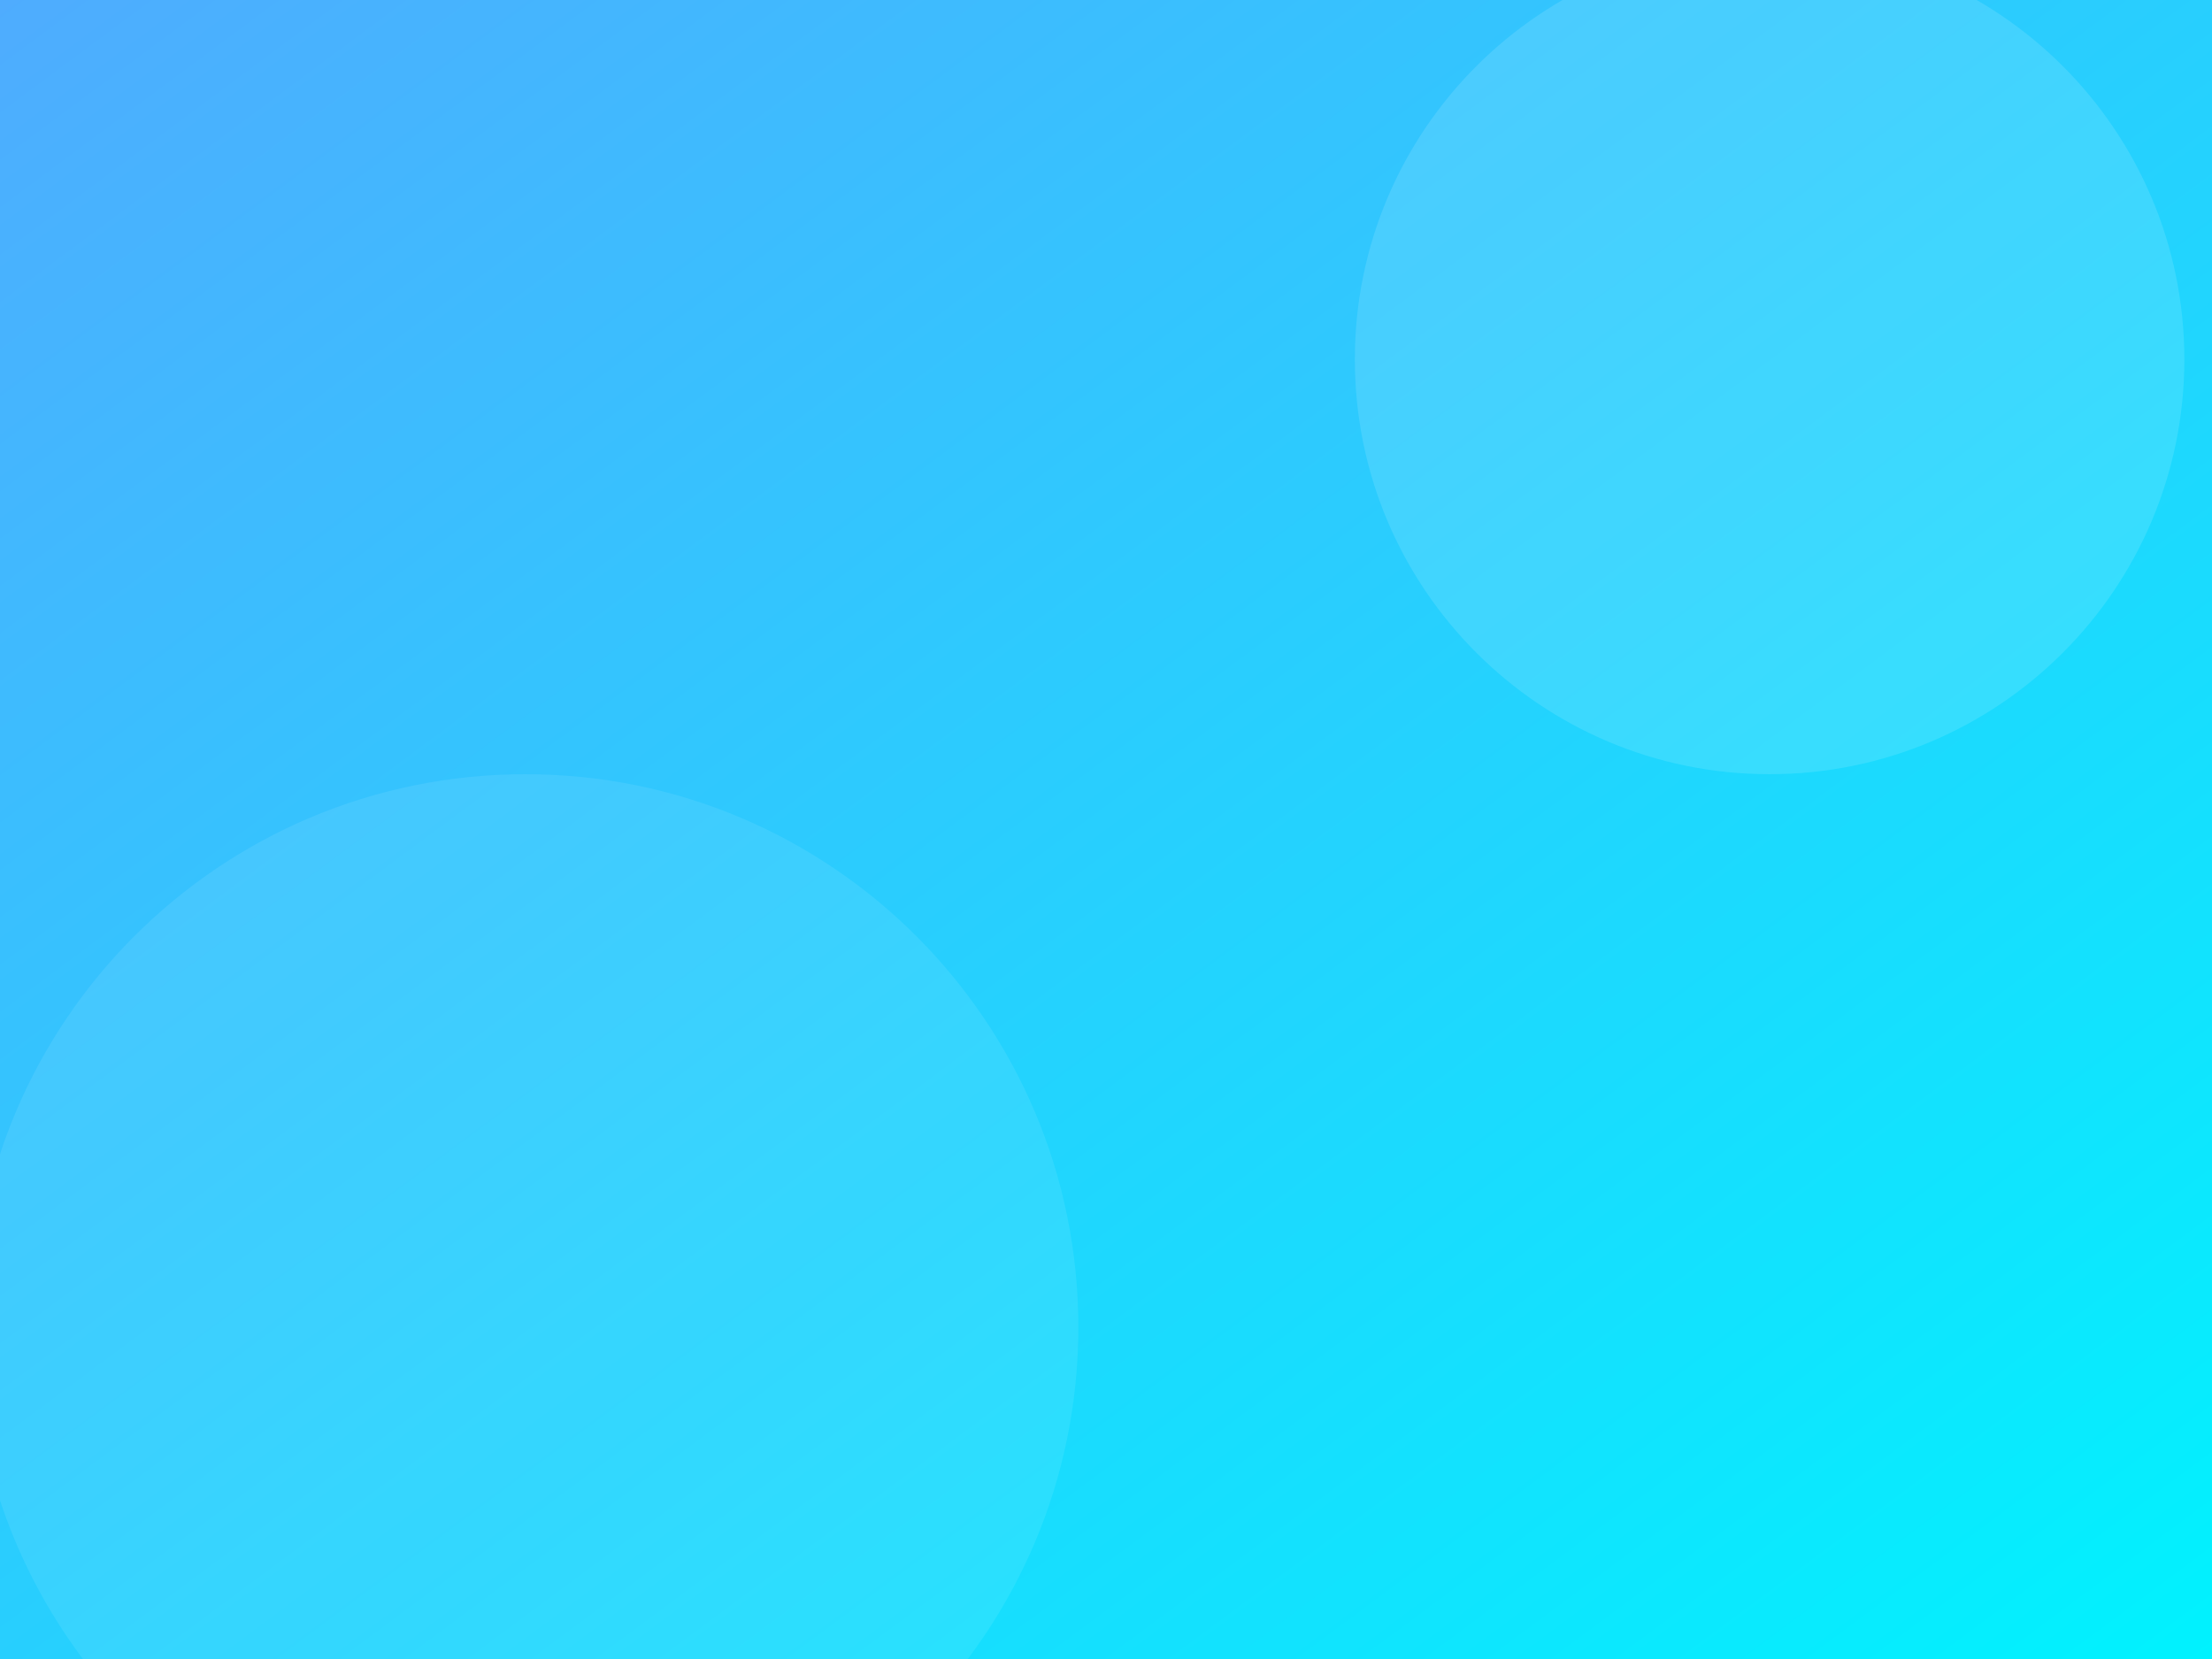
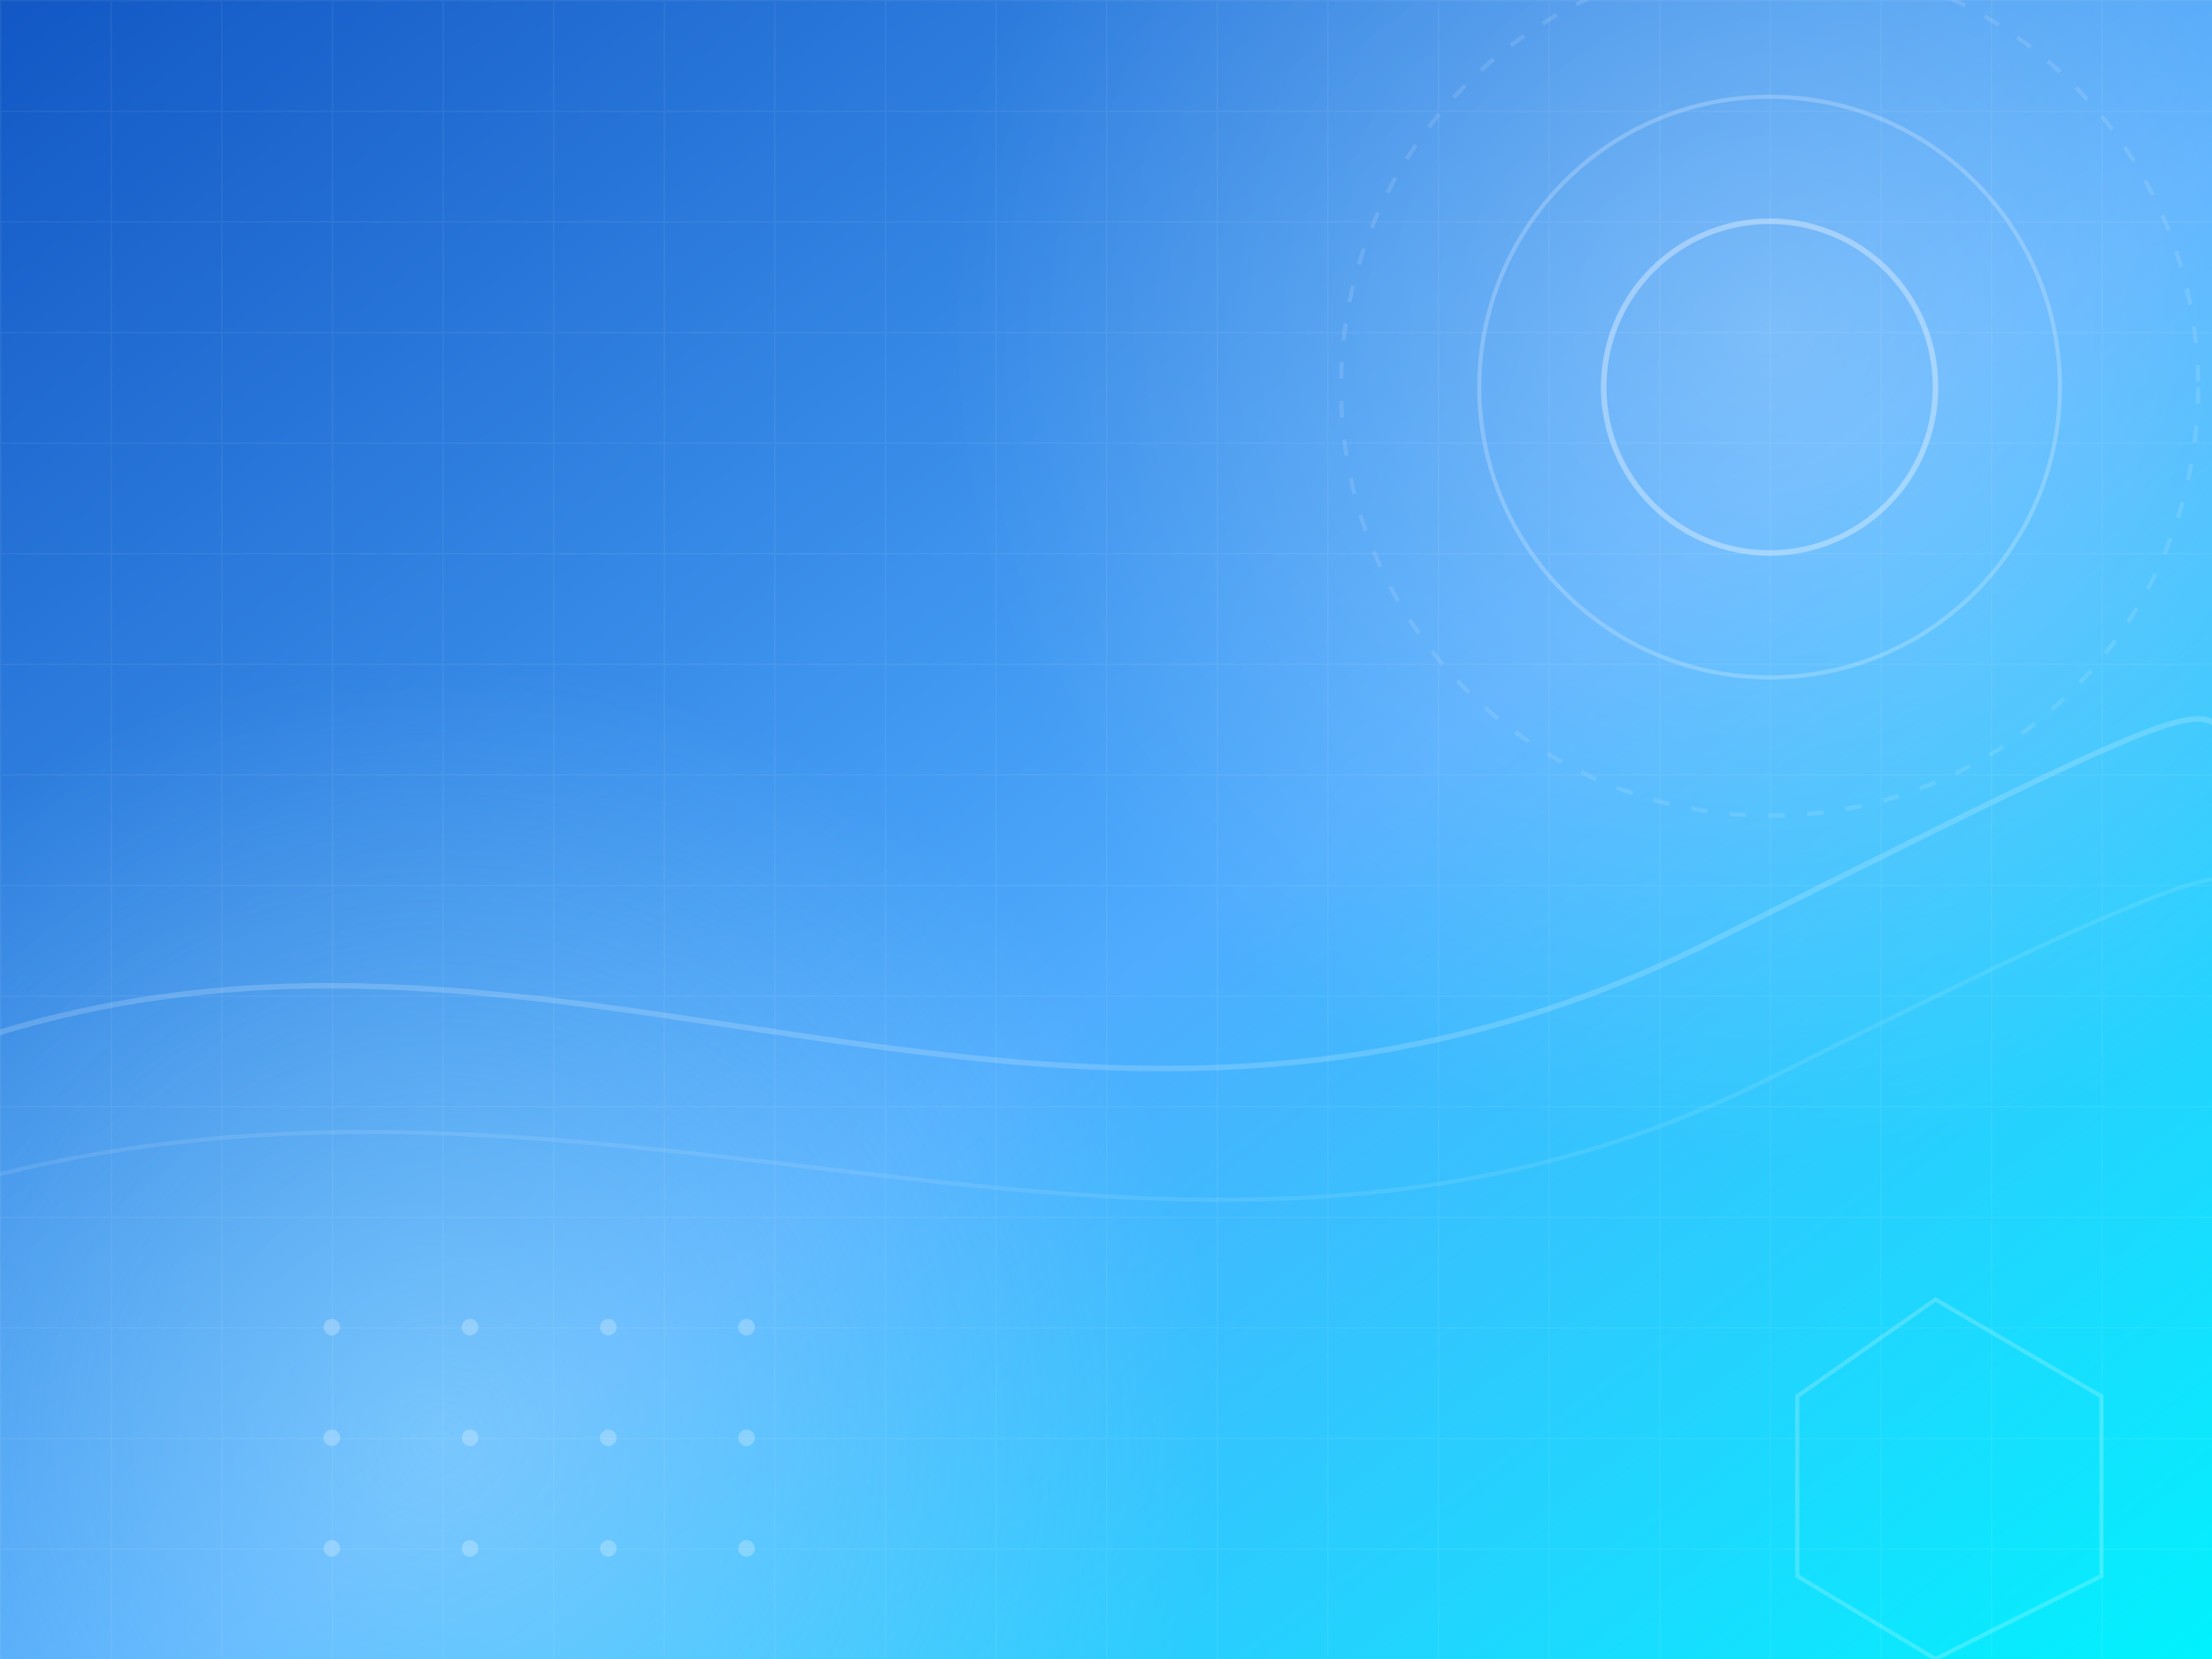
<svg xmlns="http://www.w3.org/2000/svg" width="800" height="600" viewBox="0 0 800 600">
  <defs>
-     <linearGradient id="g" x1="0" y1="0" x2="1" y2="1">
-       <stop offset="0%" stop-color="#4FACFE" />
+     <linearGradient id="bg" x1="0" y1="0" x2="1" y2="1">
+       <stop offset="0%" stop-color="#1257C4" />
+       <stop offset="55%" stop-color="#4FACFE" />
      <stop offset="100%" stop-color="#00F2FE" />
    </linearGradient>
+     <radialGradient id="glow1" cx="0.5" cy="0.5" r="0.5">
+       <stop offset="0%" stop-color="#ffffff" stop-opacity="0.28" />
+       <stop offset="100%" stop-color="#ffffff" stop-opacity="0" />
+     </radialGradient>
+     <radialGradient id="glow2" cx="0.5" cy="0.5" r="0.5">
+       <stop offset="0%" stop-color="#C8FBFF" stop-opacity="0.35" />
+       <stop offset="100%" stop-color="#C8FBFF" stop-opacity="0" />
+     </radialGradient>
+     <pattern id="grid" width="40" height="40" patternUnits="userSpaceOnUse">
+       <path d="M 40 0 L 0 0 0 40" fill="none" stroke="#ffffff" stroke-opacity="0.06" stroke-width="1" />
+     </pattern>
  </defs>
-   <rect width="800" height="600" fill="url(#g)" />
-   <circle cx="640" cy="130" r="150" fill="#ffffff" opacity="0.12" />
-   <circle cx="190" cy="480" r="200" fill="#ffffff" opacity="0.08" />
+   <rect width="800" height="600" fill="url(#bg)" />
+   <rect width="800" height="600" fill="url(#grid)" />
+   <circle cx="640" cy="120" r="300" fill="url(#glow1)" />
+   <circle cx="160" cy="520" r="280" fill="url(#glow2)" />
+   <circle cx="640" cy="140" r="60" fill="none" stroke="#ffffff" stroke-opacity="0.35" stroke-width="2" />
+   <circle cx="640" cy="140" r="105" fill="none" stroke="#ffffff" stroke-opacity="0.22" stroke-width="1.5" />
+   <circle cx="640" cy="140" r="155" fill="none" stroke="#ffffff" stroke-opacity="0.12" stroke-width="1.5" stroke-dasharray="6 8" />
+   <g fill="#ffffff" fill-opacity="0.25">
+     <circle cx="120" cy="480" r="3" />
+     <circle cx="170" cy="480" r="3" />
+     <circle cx="220" cy="480" r="3" />
+     <circle cx="270" cy="480" r="3" />
+     <circle cx="120" cy="520" r="3" />
+     <circle cx="170" cy="520" r="3" />
+     <circle cx="220" cy="520" r="3" />
+     <circle cx="270" cy="520" r="3" />
+     <circle cx="120" cy="560" r="3" />
+     <circle cx="170" cy="560" r="3" />
+     <circle cx="220" cy="560" r="3" />
+     <circle cx="270" cy="560" r="3" />
+   </g>
+   <path d="M -20 380 C 200 300, 380 460, 620 340 S 780 260, 820 300" fill="none" stroke="#ffffff" stroke-opacity="0.18" stroke-width="2" />
+   <path d="M -20 430 C 220 360, 420 500, 640 390 S 800 320, 820 350" fill="none" stroke="#ffffff" stroke-opacity="0.10" stroke-width="1.5" />
+   <path d="M 700 470 L 760 505 L 760 570 L 700 600 L 650 570 L 650 505 Z" fill="none" stroke="#ffffff" stroke-opacity="0.20" stroke-width="1.5" />
</svg>
